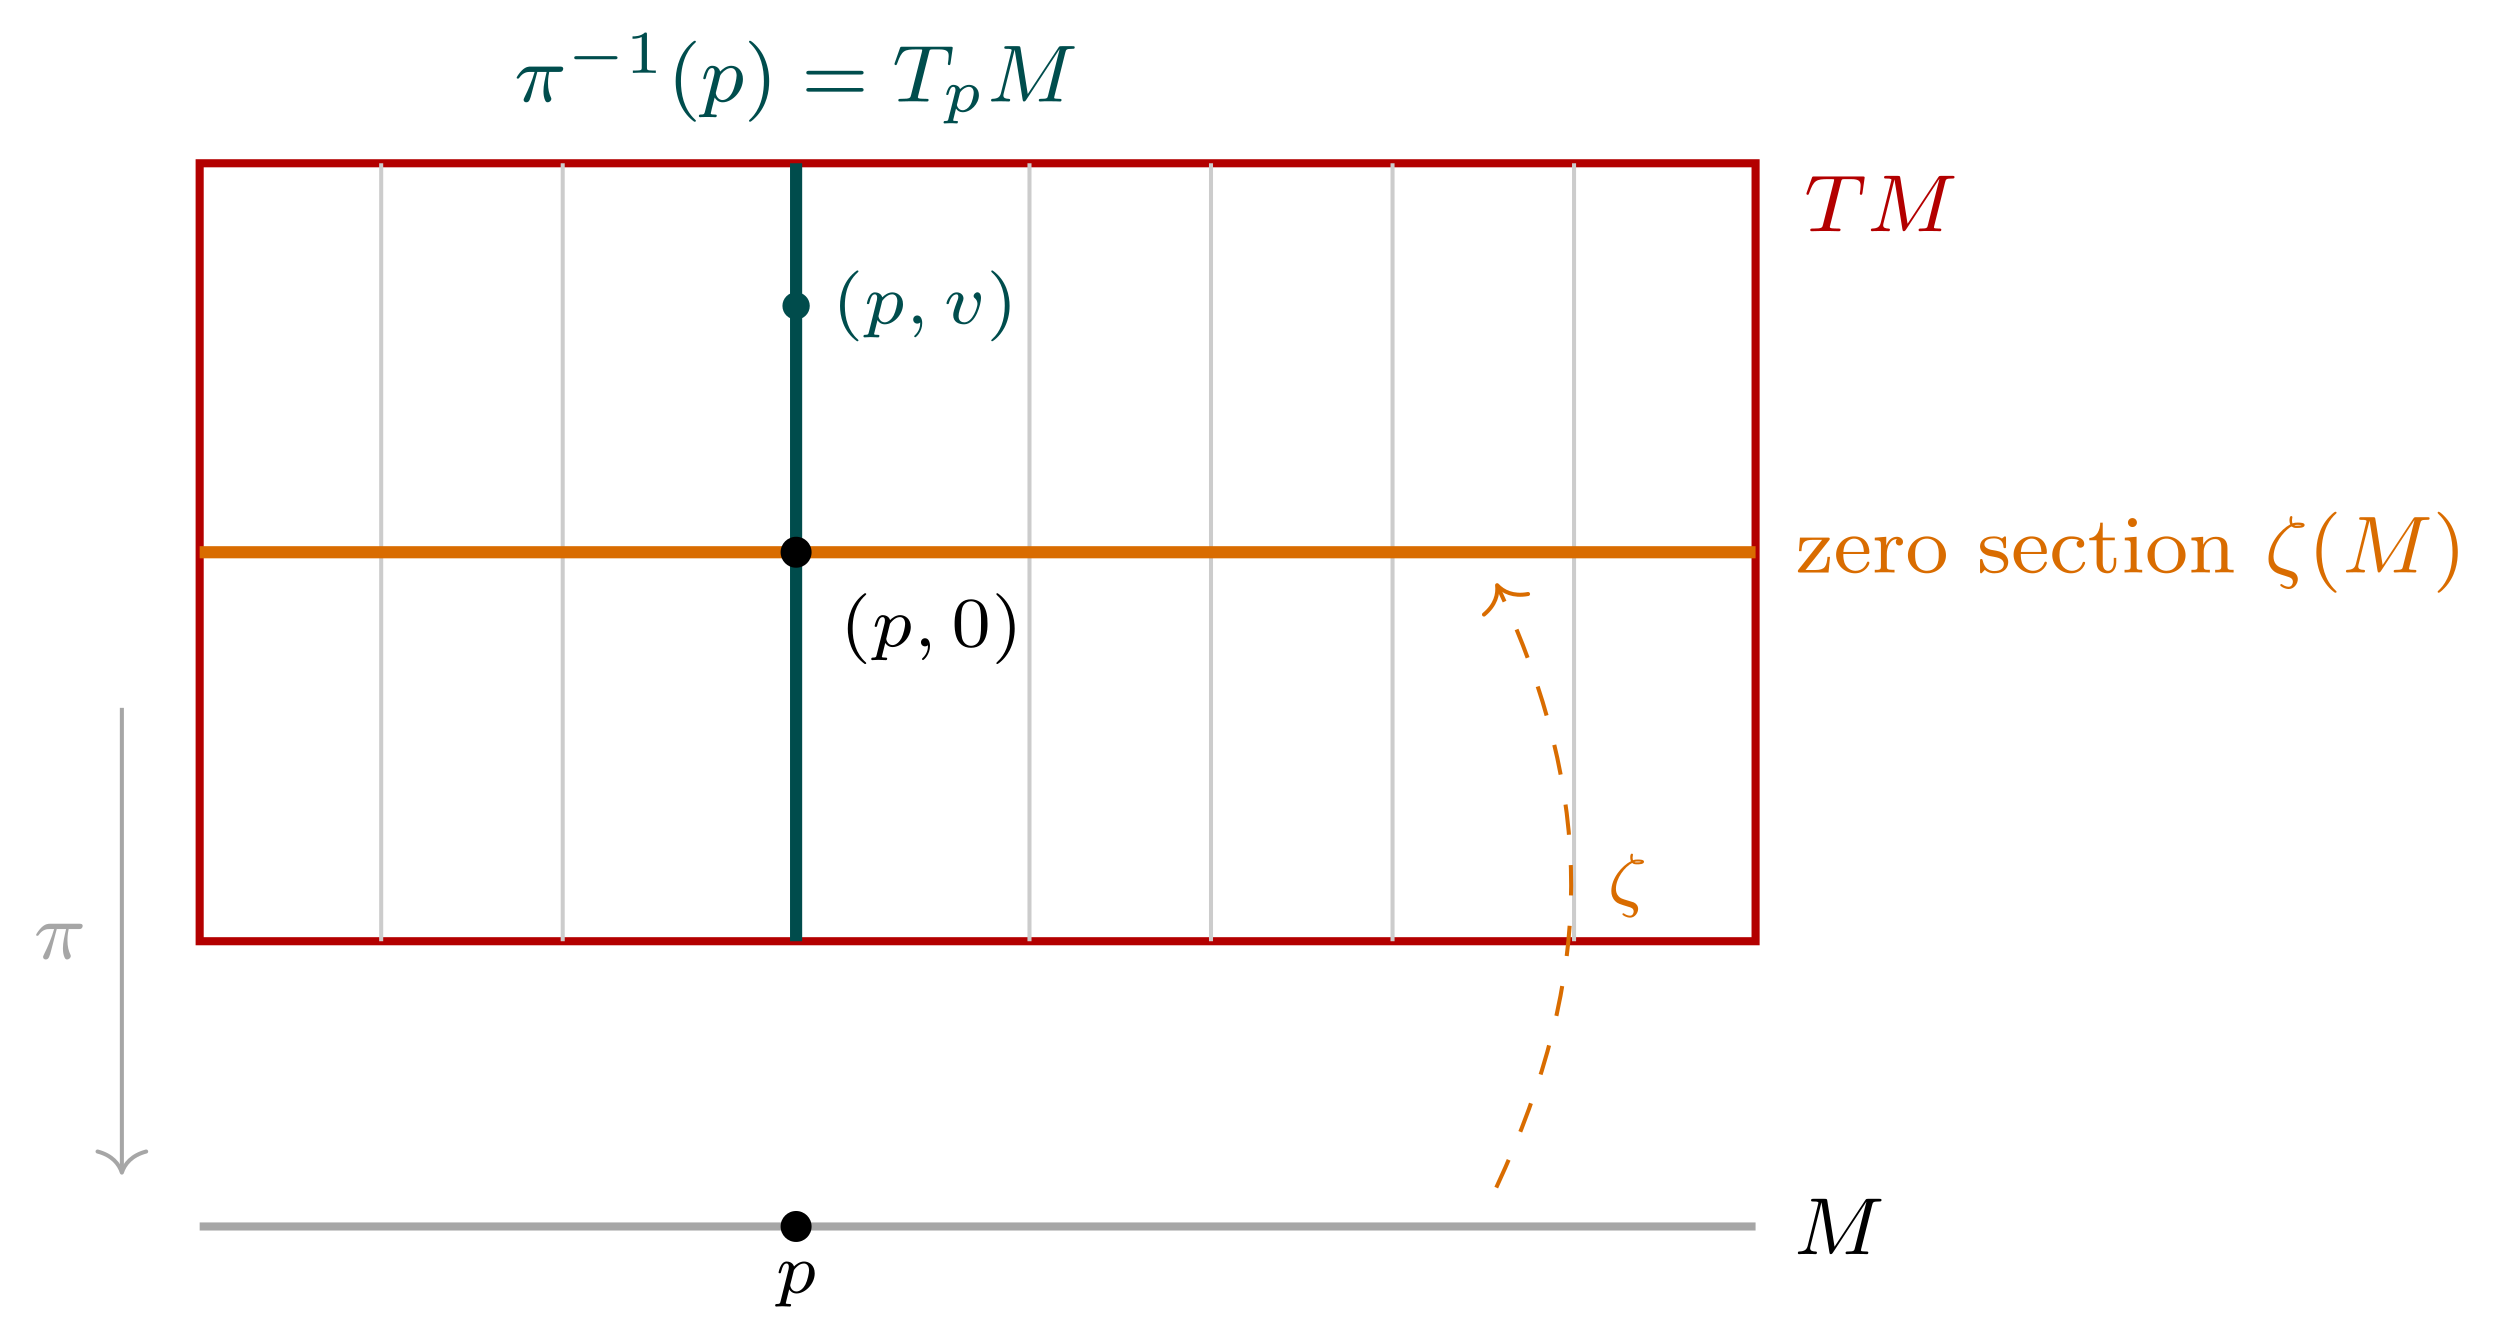
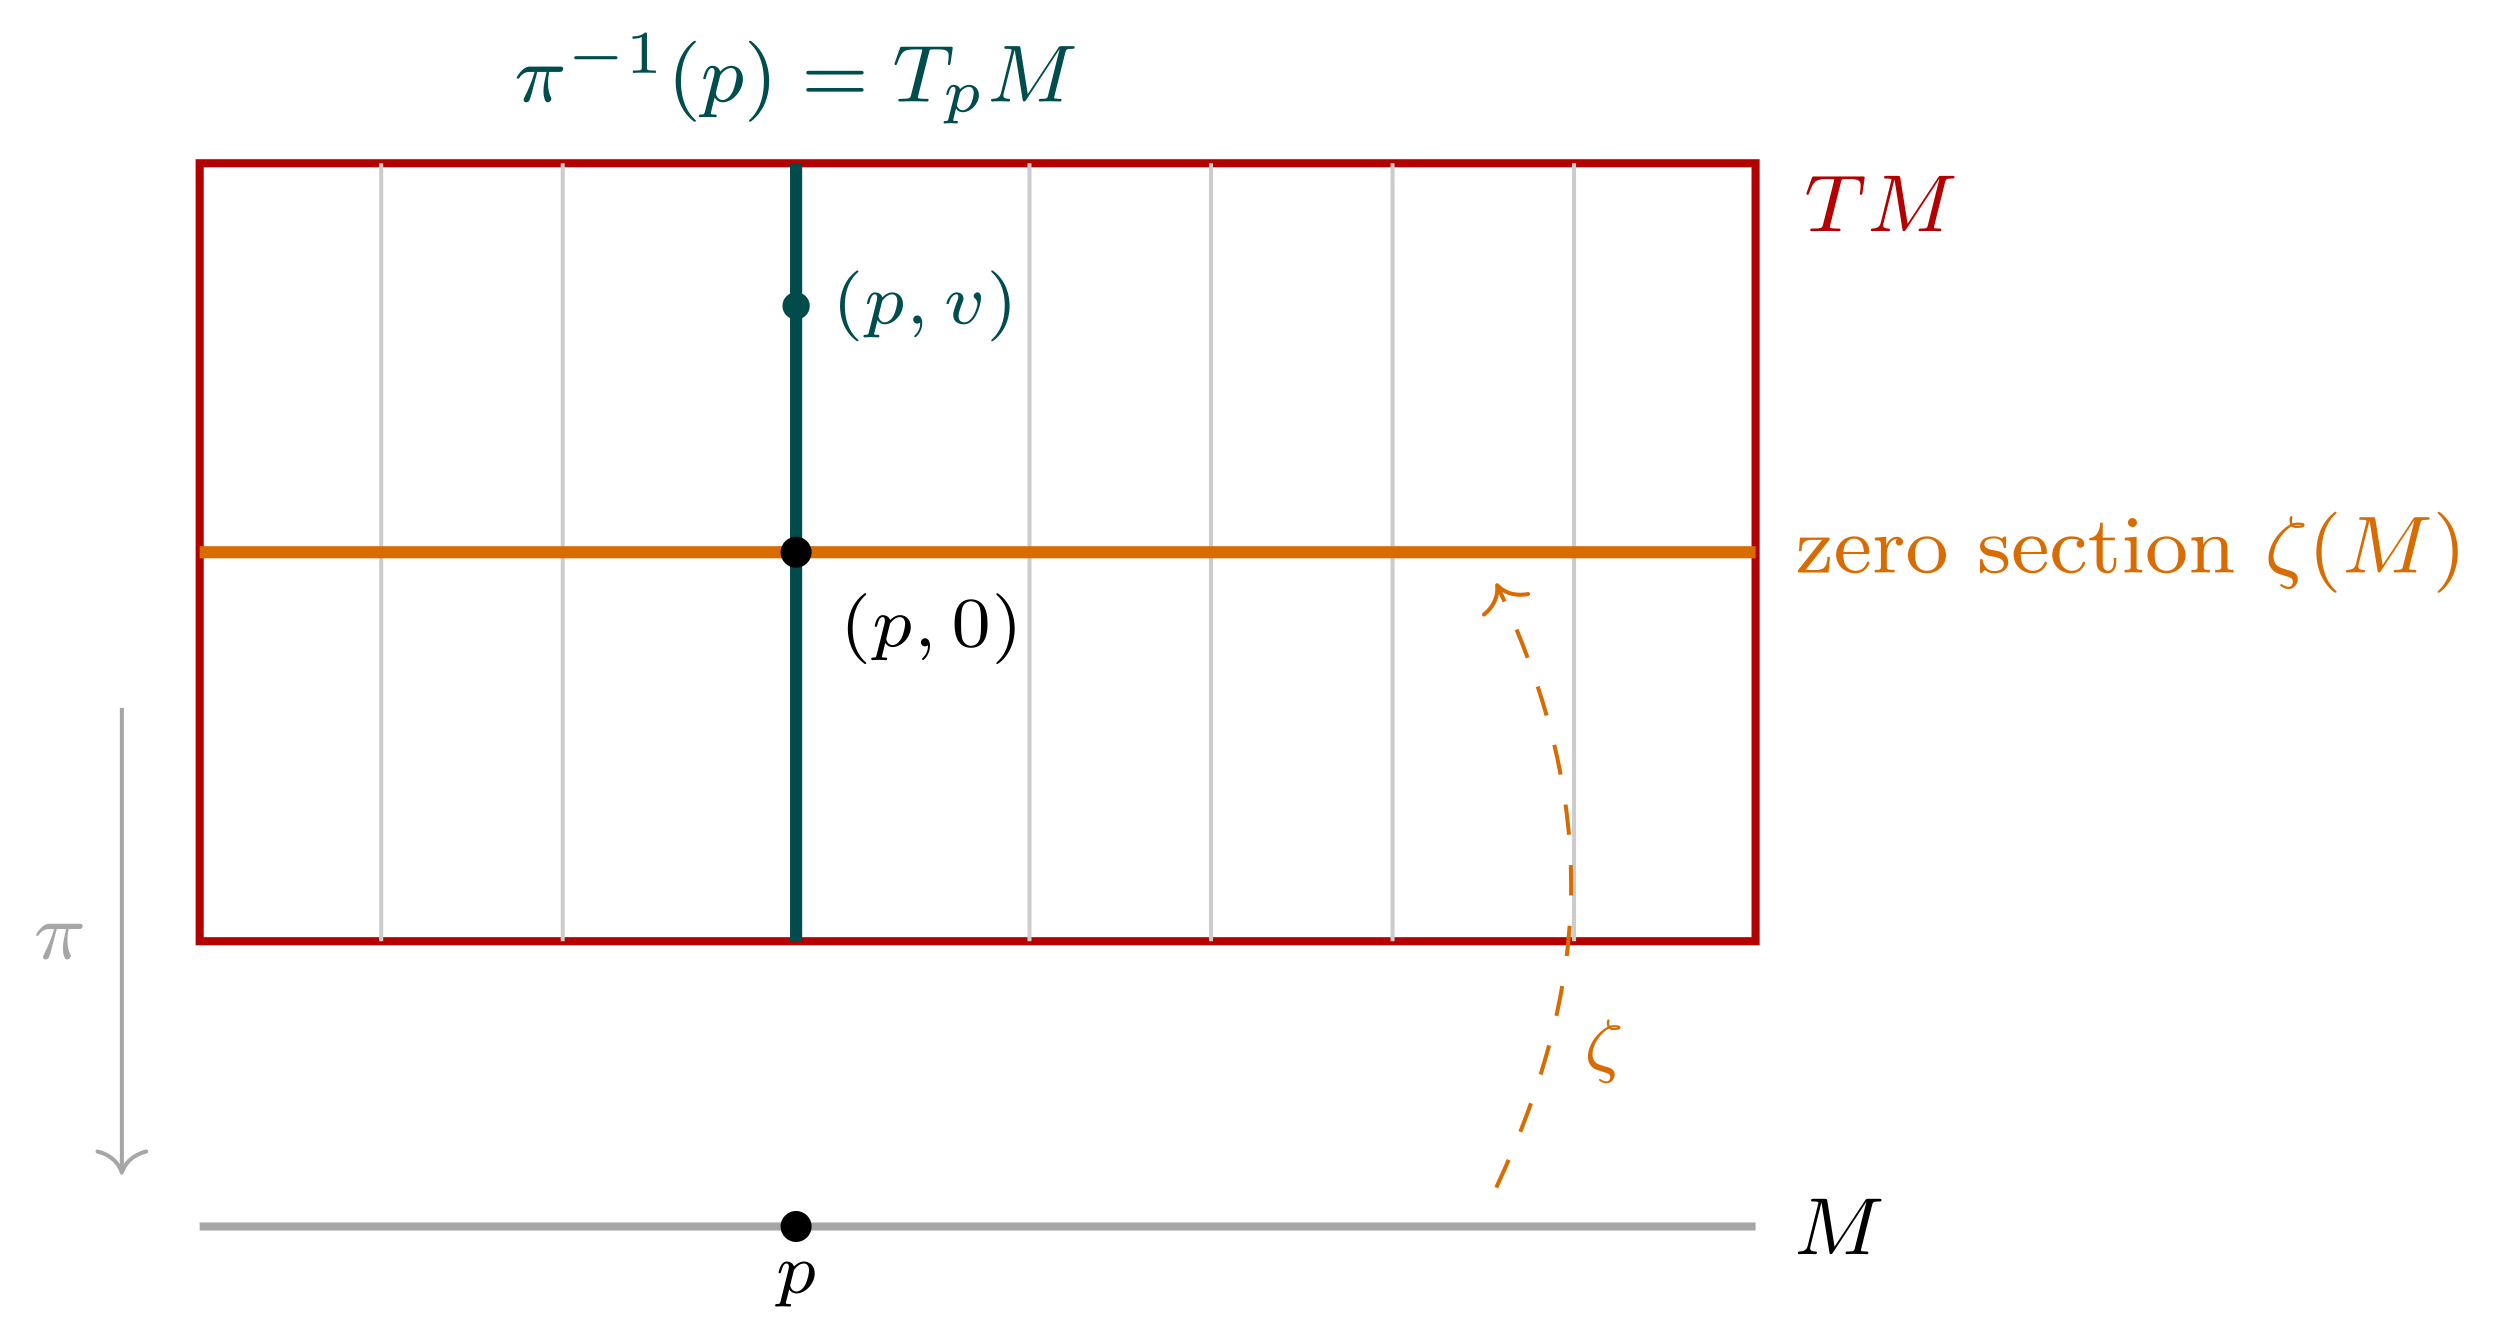
<svg xmlns="http://www.w3.org/2000/svg" version="1.1" width="245.948pt" height="131.859pt" viewBox="-69.011 -69.011 245.948 131.859">
  <defs />
  <g id="page1">
    <g stroke-miterlimit="10" transform="translate(-49.36855,-14.68141)scale(0.996264,-0.996264)">
      <g fill="#000" stroke="#000">
        <g stroke-width="0.4">
          <g fill="#b30000" stroke="#b30000">
            <g stroke-width="0.8">
              <path d="M0-38.411V38.411H153.644V-38.411ZM153.644 38.411" fill="none" />
            </g>
          </g>
          <g fill="#b30000" stroke="#b30000">
            <g fill="#b30000" stroke="#b30000">
</g>
            <g transform="translate(158.4572,31.70114)">
              <g stroke="none" transform="scale(-1.00375,1.00375)translate(-49.36855,-14.68141)scale(-1,-1)">
                <g fill="#b30000">
                  <g stroke="none">
                    <g fill="#b30000">
                      <path d="M-45.766-19.503C-45.694-19.79-45.686-19.806-45.36-19.806H-44.754C-43.925-19.806-43.829-19.543-43.829-19.145C-43.829-18.945-43.877-18.603-43.885-18.563C-43.901-18.475-43.909-18.403-43.909-18.388C-43.909-18.284-43.837-18.26-43.789-18.26C-43.702-18.26-43.67-18.308-43.646-18.459L-43.431-19.958C-43.431-20.069-43.526-20.069-43.67-20.069H-48.364C-48.564-20.069-48.58-20.069-48.635-19.902L-49.121-18.523C-49.137-18.483-49.161-18.419-49.161-18.372C-49.161-18.308-49.106-18.26-49.042-18.26C-48.954-18.26-48.938-18.3-48.89-18.435C-48.436-19.711-48.205-19.806-46.993-19.806H-46.683C-46.444-19.806-46.436-19.798-46.436-19.734C-46.436-19.711-46.467-19.551-46.475-19.519L-47.527-15.335C-47.599-15.032-47.623-14.944-48.452-14.944C-48.707-14.944-48.787-14.944-48.787-14.793C-48.787-14.785-48.787-14.681-48.651-14.681C-48.436-14.681-47.886-14.705-47.671-14.705H-46.993C-46.77-14.705-46.212-14.681-45.989-14.681C-45.925-14.681-45.806-14.681-45.806-14.833C-45.806-14.944-45.894-14.944-46.109-14.944C-46.3-14.944-46.364-14.944-46.571-14.96C-46.826-14.984-46.858-15.016-46.858-15.12C-46.858-15.152-46.85-15.184-46.826-15.263L-45.766-19.503Z" />
                      <path d="M-35.523-19.479C-35.444-19.79-35.428-19.862-34.87-19.862C-34.686-19.862-34.591-19.862-34.591-20.013C-34.591-20.125-34.694-20.125-34.838-20.125H-35.866C-36.081-20.125-36.105-20.125-36.209-19.966L-39.213-15.415L-39.923-19.91C-39.955-20.109-39.963-20.125-40.202-20.125H-41.278C-41.421-20.125-41.525-20.125-41.525-19.974C-41.525-19.862-41.421-19.862-41.294-19.862C-41.031-19.862-40.799-19.862-40.799-19.734C-40.799-19.703-40.807-19.695-40.831-19.591L-41.844-15.534C-41.939-15.136-42.146-14.96-42.68-14.944C-42.728-14.944-42.824-14.936-42.824-14.793C-42.824-14.745-42.784-14.681-42.704-14.681C-42.672-14.681-42.489-14.705-41.915-14.705C-41.286-14.705-41.166-14.681-41.094-14.681C-41.062-14.681-40.943-14.681-40.943-14.833C-40.943-14.928-41.031-14.944-41.086-14.944C-41.373-14.952-41.612-15-41.612-15.279C-41.612-15.319-41.588-15.431-41.588-15.439L-40.505-19.766H-40.497L-39.723-14.897C-39.7-14.769-39.692-14.681-39.58-14.681S-39.413-14.769-39.365-14.841L-36.089-19.83L-36.081-19.822L-37.205-15.311C-37.277-15.008-37.293-14.944-37.882-14.944C-38.034-14.944-38.129-14.944-38.129-14.793C-38.129-14.761-38.106-14.681-38.002-14.681S-37.659-14.697-37.548-14.705H-37.038C-36.296-14.705-36.105-14.681-36.049-14.681C-36.001-14.681-35.89-14.681-35.89-14.833C-35.89-14.944-35.993-14.944-36.129-14.944C-36.153-14.944-36.296-14.944-36.432-14.96C-36.599-14.976-36.615-15-36.615-15.072C-36.615-15.112-36.599-15.16-36.591-15.199L-35.523-19.479Z" />
                    </g>
                  </g>
                </g>
              </g>
            </g>
          </g>
          <g fill="#ccc" stroke="#ccc">
            <path d="M17.925-38.411V38.411" fill="none" />
          </g>
          <g fill="#ccc" stroke="#ccc">
            <path d="M35.85-38.411V38.411" fill="none" />
          </g>
          <g fill="#ccc" stroke="#ccc">
            <path d="M81.943-38.411V38.411" fill="none" />
          </g>
          <g fill="#ccc" stroke="#ccc">
            <path d="M99.868-38.411V38.411" fill="none" />
          </g>
          <g fill="#ccc" stroke="#ccc">
            <path d="M117.794-38.411V38.411" fill="none" />
          </g>
          <g fill="#ccc" stroke="#ccc">
            <path d="M135.719-38.411V38.411" fill="none" />
          </g>
          <g fill="#004c4c" stroke="#004c4c">
            <g stroke-width="1.2">
              <path d="M58.897-38.411V38.411" fill="none" />
              <g transform="translate(31.06944,44.51057)">
                <g stroke="none" transform="scale(-1.00375,1.00375)translate(-49.36855,-14.68141)scale(-1,-1)">
                  <g fill="#004c4c">
                    <g stroke="none">
                      <g fill="#004d4d">
                        <path d="M-47.105-17.591H-46.188C-46.356-16.865-46.499-16.275-46.499-15.686C-46.499-15.63-46.499-15.287-46.412-15C-46.308-14.665-46.228-14.602-46.085-14.602C-45.91-14.602-45.726-14.753-45.726-14.944C-45.726-15-45.734-15.016-45.766-15.088C-45.933-15.455-46.053-15.837-46.053-16.491C-46.053-16.674-46.053-17.009-45.933-17.591H-44.969C-44.842-17.591-44.754-17.591-44.674-17.654C-44.579-17.742-44.555-17.846-44.555-17.893C-44.555-18.117-44.754-18.117-44.889-18.117H-47.767C-47.934-18.117-48.237-18.117-48.627-17.734C-48.914-17.447-49.137-17.08-49.137-17.025C-49.137-16.953-49.082-16.929-49.018-16.929C-48.938-16.929-48.922-16.953-48.874-17.017C-48.484-17.591-48.014-17.591-47.83-17.591H-47.368C-47.599-16.746-48.022-15.781-48.316-15.199C-48.372-15.08-48.452-14.921-48.452-14.849C-48.452-14.681-48.316-14.602-48.189-14.602C-47.886-14.602-47.806-14.905-47.639-15.558L-47.105-17.591Z" />
                        <path d="M-39.462-18.833C-39.366-18.833-39.216-18.833-39.216-18.989S-39.366-19.144-39.462-19.144H-43.227C-43.323-19.144-43.473-19.144-43.473-18.989S-43.323-18.833-43.227-18.833H-39.462Z" />
                        <path d="M-36.318-21.29C-36.318-21.469-36.342-21.469-36.521-21.469C-36.915-21.087-37.525-21.087-37.74-21.087V-20.854C-37.585-20.854-37.19-20.854-36.832-21.021V-18.002C-36.832-17.805-36.832-17.727-37.447-17.727H-37.704V-17.494C-37.376-17.518-36.909-17.518-36.575-17.518S-35.774-17.518-35.445-17.494V-17.727H-35.702C-36.318-17.727-36.318-17.805-36.318-18.002V-21.29Z" />
                        <path d="M-31.659-12.689C-31.595-12.689-31.499-12.689-31.499-12.785C-31.499-12.816-31.507-12.824-31.611-12.928C-32.703-13.956-32.974-15.439-32.974-16.674C-32.974-18.969-32.025-20.045-31.619-20.412C-31.507-20.516-31.499-20.524-31.499-20.563S-31.531-20.659-31.611-20.659C-31.738-20.659-32.137-20.253-32.2-20.181C-33.268-19.065-33.492-17.63-33.492-16.674C-33.492-14.889-32.742-13.454-31.659-12.689Z" />
                        <path d="M-30.605-13.717C-30.669-13.462-30.685-13.398-31.003-13.398C-31.115-13.398-31.211-13.398-31.211-13.247C-31.211-13.175-31.139-13.135-31.099-13.135C-31.019-13.135-30.987-13.159-30.398-13.159C-29.824-13.159-29.656-13.135-29.601-13.135C-29.569-13.135-29.449-13.135-29.449-13.287C-29.449-13.398-29.561-13.398-29.656-13.398C-30.039-13.398-30.039-13.446-30.039-13.518C-30.039-13.574-29.896-14.139-29.656-15.072C-29.553-14.889-29.306-14.602-28.875-14.602C-27.895-14.602-26.875-15.733-26.875-16.889C-26.875-17.678-27.385-18.196-28.023-18.196C-28.501-18.196-28.883-17.869-29.114-17.63C-29.282-18.196-29.816-18.196-29.896-18.196C-30.182-18.196-30.382-18.013-30.509-17.766C-30.693-17.407-30.78-17.001-30.78-16.977C-30.78-16.905-30.724-16.873-30.661-16.873C-30.557-16.873-30.549-16.905-30.493-17.112C-30.39-17.519-30.246-17.973-29.919-17.973C-29.72-17.973-29.664-17.79-29.664-17.598C-29.664-17.519-29.696-17.327-29.712-17.264L-30.605-13.717ZM-29.138-17.136C-29.099-17.272-29.099-17.288-28.979-17.431C-28.676-17.79-28.333-17.973-28.046-17.973C-27.648-17.973-27.497-17.583-27.497-17.224C-27.497-16.929-27.672-16.076-27.911-15.606C-28.118-15.176-28.501-14.825-28.875-14.825C-29.417-14.825-29.545-15.447-29.545-15.502C-29.545-15.518-29.529-15.606-29.521-15.63L-29.138-17.136Z" />
                        <path d="M-24.294-16.674C-24.294-17.431-24.421-18.34-24.915-19.28C-25.306-20.013-26.031-20.659-26.175-20.659C-26.254-20.659-26.278-20.603-26.278-20.563C-26.278-20.531-26.278-20.516-26.183-20.42C-25.067-19.36-24.812-17.901-24.812-16.674C-24.812-14.387-25.76-13.303-26.167-12.936C-26.27-12.832-26.278-12.824-26.278-12.785S-26.254-12.689-26.175-12.689C-26.047-12.689-25.649-13.095-25.585-13.167C-24.517-14.283-24.294-15.718-24.294-16.674Z" />
                        <path d="M-15.285-17.335C-15.165-17.335-15.006-17.335-15.006-17.519S-15.197-17.702-15.317-17.702H-20.33C-20.449-17.702-20.641-17.702-20.641-17.519S-20.481-17.335-20.362-17.335H-15.285ZM-15.317-15.646C-15.197-15.646-15.006-15.646-15.006-15.829S-15.165-16.012-15.285-16.012H-20.362C-20.481-16.012-20.641-16.012-20.641-15.829S-20.449-15.646-20.33-15.646H-15.317Z" />
                        <path d="M-8.57-19.503C-8.498-19.79-8.49-19.806-8.163-19.806H-7.557C-6.729-19.806-6.633-19.543-6.633-19.145C-6.633-18.945-6.681-18.603-6.689-18.563C-6.705-18.475-6.713-18.403-6.713-18.388C-6.713-18.284-6.641-18.26-6.593-18.26C-6.505-18.26-6.473-18.308-6.45-18.459L-6.234-19.958C-6.234-20.069-6.33-20.069-6.473-20.069H-11.168C-11.367-20.069-11.383-20.069-11.439-19.902L-11.925-18.523C-11.941-18.483-11.965-18.419-11.965-18.372C-11.965-18.308-11.909-18.26-11.845-18.26C-11.758-18.26-11.742-18.3-11.694-18.435C-11.24-19.711-11.008-19.806-9.797-19.806H-9.486C-9.247-19.806-9.239-19.798-9.239-19.734C-9.239-19.711-9.271-19.551-9.279-19.519L-10.331-15.335C-10.403-15.032-10.427-14.944-11.256-14.944C-11.511-14.944-11.59-14.944-11.59-14.793C-11.59-14.785-11.59-14.681-11.455-14.681C-11.24-14.681-10.69-14.705-10.474-14.705H-9.797C-9.574-14.705-9.016-14.681-8.793-14.681C-8.729-14.681-8.609-14.681-8.609-14.833C-8.609-14.944-8.697-14.944-8.912-14.944C-9.104-14.944-9.167-14.944-9.375-14.96C-9.63-14.984-9.662-15.016-9.662-15.12C-9.662-15.152-9.654-15.184-9.63-15.263L-8.57-19.503Z" />
                        <path d="M-6.662-12.962C-6.704-12.806-6.71-12.765-6.967-12.765C-7.045-12.765-7.081-12.765-7.104-12.729C-7.116-12.705-7.14-12.627-7.14-12.609C-7.134-12.591-7.128-12.525-7.045-12.525C-6.877-12.525-6.68-12.549-6.507-12.549C-6.399-12.549-6.286-12.543-6.178-12.543C-6.076-12.543-5.957-12.525-5.855-12.525C-5.819-12.525-5.777-12.525-5.753-12.567C-5.742-12.585-5.718-12.657-5.718-12.681C-5.736-12.765-5.795-12.765-5.897-12.765C-6.04-12.765-6.196-12.765-6.196-12.836C-6.196-12.866-6.154-13.022-6.13-13.111L-5.915-13.984C-5.771-13.769-5.55-13.625-5.257-13.625C-4.468-13.625-3.661-14.45-3.661-15.305C-3.661-15.927-4.098-16.321-4.624-16.321C-5.108-16.321-5.485-15.933-5.514-15.897C-5.622-16.25-5.993-16.321-6.166-16.321C-6.441-16.321-6.584-16.124-6.662-15.992C-6.806-15.741-6.877-15.431-6.877-15.407C-6.877-15.341-6.823-15.317-6.77-15.317C-6.674-15.317-6.668-15.359-6.638-15.455C-6.513-15.951-6.369-16.124-6.184-16.124C-5.969-16.124-5.969-15.879-5.969-15.819C-5.969-15.718-5.975-15.7-5.987-15.646L-6.662-12.962ZM-5.538-15.484C-5.508-15.586-5.508-15.598-5.401-15.718C-5.21-15.933-4.923-16.124-4.642-16.124C-4.355-16.124-4.169-15.903-4.169-15.538C-4.169-15.335-4.289-14.671-4.522-14.307C-4.725-13.996-5.006-13.823-5.257-13.823C-5.706-13.823-5.825-14.289-5.825-14.337C-5.825-14.367-5.813-14.402-5.807-14.426L-5.538-15.484Z" />
                        <path d="M4.836-19.479C4.915-19.79 4.931-19.862 5.489-19.862C5.672-19.862 5.768-19.862 5.768-20.013C5.768-20.125 5.665-20.125 5.521-20.125H4.493C4.278-20.125 4.254-20.125 4.15-19.966L1.145-15.415L.436-19.91C.404-20.109 .396-20.125 .157-20.125H-.919C-1.062-20.125-1.166-20.125-1.166-19.974C-1.166-19.862-1.062-19.862-.935-19.862C-.672-19.862-.441-19.862-.441-19.734C-.441-19.703-.449-19.695-.472-19.591L-1.485-15.534C-1.58-15.136-1.788-14.96-2.322-14.944C-2.369-14.944-2.465-14.936-2.465-14.793C-2.465-14.745-2.425-14.681-2.345-14.681C-2.314-14.681-2.13-14.705-1.556-14.705C-.927-14.705-.807-14.681-.735-14.681C-.704-14.681-.584-14.681-.584-14.833C-.584-14.928-.672-14.944-.728-14.944C-1.014-14.952-1.254-15-1.254-15.279C-1.254-15.319-1.23-15.431-1.23-15.439L-.146-19.766H-.138L.635-14.897C.659-14.769 .667-14.681 .779-14.681S.946-14.769 .994-14.841L4.27-19.83L4.278-19.822L3.154-15.311C3.082-15.008 3.066-14.944 2.476-14.944C2.325-14.944 2.229-14.944 2.229-14.793C2.229-14.761 2.253-14.681 2.357-14.681S2.7-14.697 2.811-14.705H3.321C4.063-14.705 4.254-14.681 4.31-14.681C4.357-14.681 4.469-14.681 4.469-14.833C4.469-14.944 4.365-14.944 4.23-14.944C4.206-14.944 4.063-14.944 3.927-14.96C3.76-14.976 3.744-15 3.744-15.072C3.744-15.112 3.76-15.16 3.768-15.199L4.836-19.479Z" />
                      </g>
                    </g>
                  </g>
                </g>
              </g>
            </g>
          </g>
          <g fill="#d96c00" stroke="#d96c00">
            <g stroke-width="1.2">
              <path d="M0 0H153.644" fill="none" />
              <g transform="translate(157.5767,-2.0)">
                <g stroke="none" transform="scale(-1.00375,1.00375)translate(-49.36855,-14.68141)scale(-1,-1)">
                  <g fill="#d96c00">
                    <g stroke="none">
                      <g fill="#d96c00">
                        <path d="M-46.061-17.838C-46.005-17.909-45.989-17.925-45.989-17.989C-45.989-18.117-46.085-18.117-46.212-18.117H-48.922L-49.018-16.786H-48.771C-48.723-17.614-48.548-17.893-47.655-17.893H-46.746L-49.058-14.976C-49.114-14.905-49.129-14.889-49.129-14.817C-49.129-14.681-49.042-14.681-48.906-14.681H-46.109L-45.965-16.22H-46.212C-46.292-15.295-46.444-14.928-47.424-14.928H-48.372L-46.061-17.838Z" />
                        <path d="M-42.313-16.499C-42.138-16.499-42.09-16.499-42.09-16.682C-42.09-17.391-42.481-18.236-43.604-18.236C-44.593-18.236-45.366-17.415-45.366-16.427C-45.366-15.399-44.505-14.602-43.501-14.602C-42.489-14.602-42.09-15.455-42.09-15.638C-42.09-15.67-42.114-15.749-42.218-15.749C-42.305-15.749-42.321-15.694-42.337-15.646C-42.624-14.873-43.309-14.849-43.453-14.849C-43.812-14.849-44.178-15.016-44.417-15.383S-44.656-16.259-44.656-16.499H-42.313ZM-44.648-16.706C-44.577-17.822-43.899-18.013-43.604-18.013C-42.672-18.013-42.64-16.889-42.632-16.706H-44.648Z" />
                        <path d="M-40.375-16.499C-40.375-17.096-40.128-17.957-39.362-17.973C-39.41-17.941-39.49-17.877-39.49-17.694C-39.49-17.447-39.299-17.335-39.139-17.335C-38.948-17.335-38.781-17.463-38.781-17.694C-38.781-17.973-39.036-18.196-39.386-18.196C-39.904-18.196-40.255-17.806-40.422-17.359H-40.43V-18.196L-41.562-18.109V-17.846C-41.02-17.846-40.956-17.79-40.956-17.399V-15.303C-40.956-14.944-41.052-14.944-41.562-14.944V-14.681C-41.251-14.705-40.813-14.705-40.622-14.705C-40.151-14.705-40.136-14.705-39.617-14.681V-14.944H-39.777C-40.359-14.944-40.375-15.032-40.375-15.319V-16.499Z" />
                        <path d="M-34.556-16.379C-34.556-17.375-35.377-18.236-36.429-18.236S-38.302-17.375-38.302-16.379S-37.449-14.602-36.429-14.602C-35.401-14.602-34.556-15.383-34.556-16.379ZM-36.429-14.849C-36.859-14.849-37.194-15.056-37.369-15.335C-37.569-15.662-37.592-16.052-37.592-16.451C-37.592-16.754-37.592-17.232-37.345-17.575C-37.138-17.854-36.803-18.013-36.429-18.013C-36.014-18.013-35.672-17.814-35.488-17.535C-35.273-17.2-35.265-16.77-35.265-16.451C-35.265-16.084-35.281-15.646-35.504-15.311C-35.72-14.992-36.078-14.849-36.429-14.849Z" />
                        <path d="M-28.647-18.029C-28.647-18.156-28.647-18.236-28.75-18.236C-28.79-18.236-28.814-18.236-28.942-18.109C-28.957-18.101-29.029-18.029-29.053-18.029C-29.061-18.029-29.077-18.029-29.125-18.061C-29.252-18.148-29.483-18.236-29.842-18.236C-30.958-18.236-31.205-17.63-31.205-17.248C-31.205-16.849-30.91-16.618-30.886-16.594C-30.567-16.355-30.384-16.323-29.85-16.228C-29.476-16.156-28.862-16.044-28.862-15.502C-28.862-15.191-29.069-14.825-29.802-14.825C-30.607-14.825-30.838-15.447-30.942-15.869C-30.974-15.973-30.982-16.012-31.077-16.012C-31.205-16.012-31.205-15.949-31.205-15.797V-14.809C-31.205-14.681-31.205-14.602-31.101-14.602C-31.054-14.602-31.046-14.61-30.902-14.761C-30.862-14.801-30.775-14.905-30.735-14.944C-30.376-14.618-30.002-14.602-29.794-14.602C-28.782-14.602-28.431-15.184-28.431-15.71C-28.431-16.092-28.663-16.65-29.611-16.825C-29.675-16.841-30.121-16.921-30.153-16.921C-30.4-16.977-30.775-17.144-30.775-17.463C-30.775-17.702-30.599-18.037-29.842-18.037C-28.949-18.037-28.91-17.383-28.894-17.16C-28.886-17.096-28.83-17.072-28.774-17.072C-28.647-17.072-28.647-17.128-28.647-17.28V-18.029Z" />
                        <path d="M-24.852-16.499C-24.677-16.499-24.629-16.499-24.629-16.682C-24.629-17.391-25.019-18.236-26.143-18.236C-27.131-18.236-27.905-17.415-27.905-16.427C-27.905-15.399-27.044-14.602-26.04-14.602C-25.027-14.602-24.629-15.455-24.629-15.638C-24.629-15.67-24.653-15.749-24.756-15.749C-24.844-15.749-24.86-15.694-24.876-15.646C-25.163-14.873-25.848-14.849-25.992-14.849C-26.35-14.849-26.717-15.016-26.956-15.383S-27.195-16.259-27.195-16.499H-24.852ZM-27.187-16.706C-27.116-17.822-26.438-18.013-26.143-18.013C-25.211-18.013-25.179-16.889-25.171-16.706H-27.187Z" />
                        <path d="M-21.447-17.846C-21.67-17.774-21.702-17.591-21.702-17.495C-21.702-17.28-21.551-17.12-21.327-17.12C-21.12-17.12-20.953-17.264-20.953-17.503C-20.953-17.997-21.495-18.236-22.244-18.236C-23.352-18.236-24.101-17.351-24.101-16.403C-24.101-15.391-23.272-14.602-22.268-14.602C-21.144-14.602-20.865-15.542-20.865-15.638S-20.969-15.733-20.993-15.733C-21.048-15.733-21.088-15.725-21.112-15.646C-21.168-15.478-21.391-14.849-22.188-14.849C-22.682-14.849-23.392-15.231-23.392-16.411C-23.392-17.559-22.802-17.989-22.22-17.989C-22.148-17.989-21.726-17.989-21.447-17.846Z" />
                        <path d="M-19.134-17.854H-17.946V-18.117H-19.134V-19.583H-19.381C-19.389-18.858-19.716-18.101-20.457-18.077V-17.854H-19.74V-15.678C-19.74-14.745-19.022-14.602-18.656-14.602C-18.122-14.602-17.803-15.08-17.803-15.678V-16.124H-18.05V-15.694C-18.05-15.144-18.297-14.849-18.6-14.849C-19.134-14.849-19.134-15.534-19.134-15.662V-17.854Z" />
                        <path d="M-15.769-19.591C-15.769-19.822-15.952-20.037-16.215-20.037C-16.446-20.037-16.653-19.854-16.653-19.599C-16.653-19.32-16.422-19.153-16.215-19.153C-15.936-19.153-15.769-19.384-15.769-19.591ZM-16.964-18.109V-17.846C-16.454-17.846-16.383-17.798-16.383-17.407V-15.303C-16.383-14.944-16.478-14.944-16.988-14.944V-14.681C-16.677-14.705-16.231-14.705-16.112-14.705C-16.008-14.705-15.53-14.705-15.251-14.681V-14.944C-15.769-14.944-15.801-14.984-15.801-15.295V-18.196L-16.964-18.109Z" />
                        <path d="M-10.986-16.379C-10.986-17.375-11.807-18.236-12.859-18.236S-14.732-17.375-14.732-16.379S-13.879-14.602-12.859-14.602C-11.83-14.602-10.986-15.383-10.986-16.379ZM-12.859-14.849C-13.289-14.849-13.624-15.056-13.799-15.335C-13.998-15.662-14.022-16.052-14.022-16.451C-14.022-16.754-14.022-17.232-13.775-17.575C-13.568-17.854-13.233-18.013-12.859-18.013C-12.444-18.013-12.101-17.814-11.918-17.535C-11.703-17.2-11.695-16.77-11.695-16.451C-11.695-16.084-11.711-15.646-11.934-15.311C-12.149-14.992-12.508-14.849-12.859-14.849Z" />
                        <path d="M-6.863-17.096C-6.863-17.766-7.166-18.196-8.003-18.196C-8.792-18.196-9.15-17.622-9.246-17.431H-9.254V-18.196L-10.41-18.109V-17.846C-9.868-17.846-9.804-17.79-9.804-17.399V-15.303C-9.804-14.944-9.9-14.944-10.41-14.944V-14.681C-10.067-14.705-9.716-14.705-9.501-14.705C-9.27-14.705-8.935-14.705-8.593-14.681V-14.944C-9.103-14.944-9.198-14.944-9.198-15.303V-16.746C-9.198-17.583-8.561-17.973-8.074-17.973S-7.469-17.63-7.469-17.128V-15.303C-7.469-14.944-7.564-14.944-8.074-14.944V-14.681C-7.732-14.705-7.381-14.705-7.166-14.705C-6.935-14.705-6.6-14.705-6.257-14.681V-14.944C-6.767-14.944-6.863-14.944-6.863-15.303V-17.096Z" />
                        <path d="M-1.535-15.12C-2.037-15.303-2.332-15.638-2.332-16.267C-2.332-16.331-2.324-16.682-2.173-17.152C-1.774-18.38-.675-19.208-.547-19.208C-.531-19.208-.523-19.2-.507-19.185C-.34-19.065-.22-19.065-.029-19.065C.274-19.065 .728-19.081 .728-19.352C.728-19.583 .33-19.591 .051-19.591C-.077-19.591-.26-19.591-.467-19.511C-.491-19.591-.515-19.655-.515-19.798C-.515-19.91-.483-20.045-.483-20.069C-.475-20.077-.475-20.109-.475-20.117C-.475-20.189-.531-20.237-.587-20.237C-.762-20.237-.762-19.878-.762-19.806C-.762-19.671-.738-19.535-.683-19.416C-1.615-18.922-2.826-17.527-2.826-16.028C-2.826-15.694-2.779-15.279-2.38-14.889C-2.141-14.65-1.878-14.562-1.129-14.331C-.69-14.195-.427-14.116-.427-13.757C-.427-13.542-.571-13.279-.834-13.279C-.93-13.279-1.193-13.303-1.456-13.494C-1.503-13.534-1.519-13.55-1.559-13.55C-1.647-13.55-1.671-13.478-1.671-13.438C-1.671-13.319-1.232-13.056-.834-13.056C-.292-13.056 .059-13.605 .059-14.028C.059-14.339-.117-14.61-.396-14.745C-.475-14.777-.499-14.793-.961-14.936L-1.535-15.12ZM.425-19.328C.346-19.312 .266-19.288-.021-19.288C-.133-19.288-.212-19.288-.3-19.32C-.18-19.368-.109-19.368 .043-19.368C.25-19.368 .314-19.36 .425-19.336V-19.328Z" />
                        <path d="M3.714-12.689C3.778-12.689 3.873-12.689 3.873-12.785C3.873-12.816 3.865-12.824 3.762-12.928C2.67-13.956 2.399-15.439 2.399-16.674C2.399-18.969 3.347-20.045 3.754-20.412C3.865-20.516 3.873-20.524 3.873-20.563S3.841-20.659 3.762-20.659C3.634-20.659 3.236-20.253 3.172-20.181C2.104-19.065 1.881-17.63 1.881-16.674C1.881-14.889 2.63-13.454 3.714-12.689Z" />
                        <path d="M12.092-19.479C12.172-19.79 12.188-19.862 12.746-19.862C12.929-19.862 13.024-19.862 13.024-20.013C13.024-20.125 12.921-20.125 12.777-20.125H11.749C11.534-20.125 11.51-20.125 11.407-19.966L8.402-15.415L7.692-19.91C7.661-20.109 7.653-20.125 7.414-20.125H6.338C6.194-20.125 6.09-20.125 6.09-19.974C6.09-19.862 6.194-19.862 6.322-19.862C6.585-19.862 6.816-19.862 6.816-19.734C6.816-19.703 6.808-19.695 6.784-19.591L5.772-15.534C5.676-15.136 5.469-14.96 4.935-14.944C4.887-14.944 4.791-14.936 4.791-14.793C4.791-14.745 4.831-14.681 4.911-14.681C4.943-14.681 5.126-14.705 5.7-14.705C6.33-14.705 6.449-14.681 6.521-14.681C6.553-14.681 6.672-14.681 6.672-14.833C6.672-14.928 6.585-14.944 6.529-14.944C6.242-14.952 6.003-15 6.003-15.279C6.003-15.319 6.027-15.431 6.027-15.439L7.111-19.766H7.119L7.892-14.897C7.916-14.769 7.924-14.681 8.035-14.681S8.203-14.769 8.25-14.841L11.526-19.83L11.534-19.822L10.41-15.311C10.339-15.008 10.323-14.944 9.733-14.944C9.581-14.944 9.486-14.944 9.486-14.793C9.486-14.761 9.51-14.681 9.613-14.681S9.956-14.697 10.068-14.705H10.578C11.319-14.705 11.51-14.681 11.566-14.681C11.614-14.681 11.725-14.681 11.725-14.833C11.725-14.944 11.622-14.944 11.486-14.944C11.462-14.944 11.319-14.944 11.183-14.96C11.016-14.976 11-15 11-15.072C11-15.112 11.016-15.16 11.024-15.199L12.092-19.479Z" />
                        <path d="M15.797-16.674C15.797-17.431 15.67-18.34 15.176-19.28C14.785-20.013 14.06-20.659 13.917-20.659C13.837-20.659 13.813-20.603 13.813-20.563C13.813-20.531 13.813-20.516 13.909-20.42C15.024-19.36 15.279-17.901 15.279-16.674C15.279-14.387 14.331-13.303 13.924-12.936C13.821-12.832 13.813-12.824 13.813-12.785S13.837-12.689 13.917-12.689C14.044-12.689 14.443-13.095 14.506-13.167C15.574-14.283 15.797-15.718 15.797-16.674Z" />
                      </g>
                    </g>
                  </g>
                </g>
              </g>
            </g>
          </g>
          <path d="M60.427 0C60.427 .845 59.742 1.53 58.897 1.53S57.367 .845 57.367 0S58.052-1.53 58.897-1.53S60.427-.845 60.427 0ZM58.897 0" stroke="none" />
          <g transform="translate(63.198,-9.29521)">
            <g stroke="none" transform="scale(-1.00375,1.00375)translate(-49.36855,-14.68141)scale(-1,-1)">
              <g fill="#000">
                <g stroke="none">
                  <path d="M-46.893-19.912C-48.218-18.977-48.567-17.499-48.567-16.432C-48.567-15.449-48.274-13.921-46.893-12.945C-46.837-12.945-46.753-12.945-46.753-13.029C-46.753-13.07-46.774-13.084-46.823-13.133C-47.751-13.97-48.092-15.156-48.092-16.425C-48.092-18.308-47.374-19.228-46.802-19.744C-46.774-19.772-46.753-19.793-46.753-19.828C-46.753-19.912-46.837-19.912-46.893-19.912Z" />
                  <path d="M-45.732-13.831C-45.781-13.635-45.795-13.58-46.074-13.58C-46.165-13.58-46.262-13.58-46.262-13.433C-46.262-13.356-46.199-13.328-46.165-13.328C-45.983-13.328-45.753-13.356-45.565-13.356C-45.328-13.356-45.063-13.328-44.833-13.328C-44.77-13.328-44.693-13.349-44.693-13.482C-44.693-13.58-44.791-13.58-44.874-13.58C-45.028-13.58-45.216-13.58-45.216-13.663C-45.216-13.698-45.167-13.879-45.139-13.984C-45.056-14.354-44.958-14.73-44.881-15.023C-44.798-14.884-44.581-14.612-44.163-14.612C-43.312-14.612-42.371-15.553-42.371-16.592C-42.371-17.408-42.936-17.757-43.417-17.757C-43.849-17.757-44.219-17.464-44.407-17.269C-44.526-17.666-44.916-17.757-45.125-17.757C-45.397-17.757-45.565-17.576-45.676-17.387C-45.816-17.15-45.927-16.732-45.927-16.69C-45.927-16.599-45.83-16.599-45.809-16.599C-45.711-16.599-45.704-16.62-45.655-16.808C-45.551-17.213-45.418-17.562-45.146-17.562C-44.965-17.562-44.916-17.408-44.916-17.22C-44.916-17.143-44.93-17.053-44.937-17.011L-45.732-13.831ZM-44.414-16.92C-44.01-17.457-43.661-17.562-43.438-17.562C-43.166-17.562-42.929-17.359-42.929-16.885C-42.929-16.599-43.082-15.888-43.291-15.483C-43.466-15.142-43.807-14.807-44.163-14.807C-44.658-14.807-44.784-15.344-44.784-15.414C-44.784-15.442-44.77-15.49-44.763-15.518L-44.414-16.92Z" />
                  <path d="M-40.677-14.793C-40.677-14.409-40.747-13.963-41.221-13.517C-41.249-13.489-41.27-13.468-41.27-13.433C-41.27-13.384-41.214-13.335-41.172-13.335C-41.074-13.335-40.481-13.893-40.481-14.723C-40.481-15.156-40.649-15.483-40.97-15.483C-41.2-15.483-41.367-15.302-41.367-15.086C-41.367-14.863-41.207-14.681-40.963-14.681C-40.795-14.681-40.684-14.793-40.677-14.793Z" />
                  <path d="M-34.823-16.906C-34.823-17.673-34.914-18.224-35.234-18.712C-35.451-19.033-35.883-19.312-36.441-19.312C-38.059-19.312-38.059-17.408-38.059-16.906S-38.059-14.542-36.441-14.542S-34.823-16.404-34.823-16.906ZM-36.441-14.737C-36.762-14.737-37.187-14.925-37.327-15.497C-37.424-15.909-37.424-16.481-37.424-16.997C-37.424-17.506-37.424-18.036-37.32-18.419C-37.173-18.97-36.727-19.117-36.441-19.117C-36.064-19.117-35.702-18.887-35.576-18.482C-35.465-18.106-35.458-17.603-35.458-16.997C-35.458-16.481-35.458-15.965-35.548-15.525C-35.688-14.891-36.162-14.737-36.441-14.737Z" />
                  <path d="M-33.823-19.912C-33.871-19.912-33.955-19.912-33.955-19.828C-33.955-19.793-33.934-19.772-33.892-19.724C-33.293-19.173-32.623-18.231-32.623-16.432C-32.623-14.974-33.076-13.872-33.83-13.189C-33.948-13.07-33.955-13.063-33.955-13.029S-33.934-12.945-33.864-12.945C-33.781-12.945-33.118-13.405-32.658-14.277C-32.351-14.856-32.149-15.609-32.149-16.425C-32.149-17.408-32.442-18.935-33.823-19.912Z" />
                </g>
              </g>
            </g>
          </g>
          <g fill="#004c4c" stroke="#004c4c">
            <path d="M60.247 24.327C60.247 25.072 59.642 25.677 58.897 25.677C58.151 25.677 57.547 25.072 57.547 24.327C57.547 23.581 58.151 22.977 58.897 22.977C59.642 22.977 60.247 23.581 60.247 24.327ZM58.897 24.327" stroke="none" />
            <g transform="translate(62.42982,22.57684)">
              <g stroke="none" transform="scale(-1.00375,1.00375)translate(-49.36855,-14.68141)scale(-1,-1)">
                <g fill="#004c4c">
                  <g stroke="none">
                    <g fill="#004d4d">
                      <path d="M-46.893-19.912C-48.218-18.977-48.567-17.499-48.567-16.432C-48.567-15.449-48.274-13.921-46.893-12.945C-46.837-12.945-46.753-12.945-46.753-13.029C-46.753-13.07-46.774-13.084-46.823-13.133C-47.751-13.97-48.092-15.156-48.092-16.425C-48.092-18.308-47.374-19.228-46.802-19.744C-46.774-19.772-46.753-19.793-46.753-19.828C-46.753-19.912-46.837-19.912-46.893-19.912Z" />
                      <path d="M-45.732-13.831C-45.781-13.635-45.795-13.58-46.074-13.58C-46.165-13.58-46.262-13.58-46.262-13.433C-46.262-13.356-46.199-13.328-46.165-13.328C-45.983-13.328-45.753-13.356-45.565-13.356C-45.328-13.356-45.063-13.328-44.833-13.328C-44.77-13.328-44.693-13.349-44.693-13.482C-44.693-13.58-44.791-13.58-44.874-13.58C-45.028-13.58-45.216-13.58-45.216-13.663C-45.216-13.698-45.167-13.879-45.139-13.984C-45.056-14.354-44.958-14.73-44.881-15.023C-44.798-14.884-44.581-14.612-44.163-14.612C-43.312-14.612-42.371-15.553-42.371-16.592C-42.371-17.408-42.936-17.757-43.417-17.757C-43.849-17.757-44.219-17.464-44.407-17.269C-44.526-17.666-44.916-17.757-45.125-17.757C-45.397-17.757-45.565-17.576-45.676-17.387C-45.816-17.15-45.927-16.732-45.927-16.69C-45.927-16.599-45.83-16.599-45.809-16.599C-45.711-16.599-45.704-16.62-45.655-16.808C-45.551-17.213-45.418-17.562-45.146-17.562C-44.965-17.562-44.916-17.408-44.916-17.22C-44.916-17.143-44.93-17.053-44.937-17.011L-45.732-13.831ZM-44.414-16.92C-44.01-17.457-43.661-17.562-43.438-17.562C-43.166-17.562-42.929-17.359-42.929-16.885C-42.929-16.599-43.082-15.888-43.291-15.483C-43.466-15.142-43.807-14.807-44.163-14.807C-44.658-14.807-44.784-15.344-44.784-15.414C-44.784-15.442-44.77-15.49-44.763-15.518L-44.414-16.92Z" />
                      <path d="M-40.677-14.793C-40.677-14.409-40.747-13.963-41.221-13.517C-41.249-13.489-41.27-13.468-41.27-13.433C-41.27-13.384-41.214-13.335-41.172-13.335C-41.074-13.335-40.481-13.893-40.481-14.723C-40.481-15.156-40.649-15.483-40.97-15.483C-41.2-15.483-41.367-15.302-41.367-15.086C-41.367-14.863-41.207-14.681-40.963-14.681C-40.795-14.681-40.684-14.793-40.677-14.793Z" />
                      <path d="M-34.697-17.213C-34.697-17.757-35.025-17.764-35.046-17.764C-35.227-17.764-35.423-17.576-35.423-17.394C-35.423-17.276-35.353-17.22-35.304-17.178C-35.186-17.08-35.046-16.899-35.046-16.62C-35.046-16.306-35.506-14.807-36.336-14.807C-36.901-14.807-36.901-15.309-36.901-15.428C-36.901-15.748-36.776-16.139-36.518-16.788C-36.462-16.934-36.42-17.039-36.42-17.157C-36.42-17.52-36.727-17.757-37.082-17.757C-37.78-17.757-38.094-16.801-38.094-16.69C-38.094-16.599-37.996-16.599-37.975-16.599C-37.878-16.599-37.871-16.634-37.85-16.711C-37.682-17.283-37.382-17.562-37.103-17.562C-36.985-17.562-36.929-17.485-36.929-17.318C-36.929-17.157-36.985-17.011-37.055-16.85C-37.354-16.076-37.431-15.776-37.431-15.525C-37.431-14.835-36.887-14.612-36.357-14.612C-35.186-14.612-34.697-16.641-34.697-17.213Z" />
                      <path d="M-33.559-19.912C-33.607-19.912-33.691-19.912-33.691-19.828C-33.691-19.793-33.67-19.772-33.628-19.724C-33.029-19.173-32.359-18.231-32.359-16.432C-32.359-14.974-32.812-13.872-33.565-13.189C-33.684-13.07-33.691-13.063-33.691-13.029S-33.67-12.945-33.6-12.945C-33.517-12.945-32.854-13.405-32.394-14.277C-32.087-14.856-31.885-15.609-31.885-16.425C-31.885-17.408-32.178-18.935-33.559-19.912Z" />
                    </g>
                  </g>
                </g>
              </g>
            </g>
          </g>
          <g stroke-width="0.8">
            <g fill="#a6a6a6" stroke="#a6a6a6">
              <path d="M0-66.579H153.644" fill="none" />
              <g transform="translate(157.3767,-69.31242)">
                <g stroke="none" transform="scale(-1.00375,1.00375)translate(-49.36855,-14.68141)scale(-1,-1)">
                  <g fill="#000">
                    <g stroke="none">
                      <path d="M-41.63-19.479C-41.55-19.79-41.534-19.862-40.976-19.862C-40.793-19.862-40.697-19.862-40.697-20.013C-40.697-20.125-40.801-20.125-40.944-20.125H-41.972C-42.187-20.125-42.211-20.125-42.315-19.966L-45.32-15.415L-46.029-19.91C-46.061-20.109-46.069-20.125-46.308-20.125H-47.384C-47.527-20.125-47.631-20.125-47.631-19.974C-47.631-19.862-47.527-19.862-47.4-19.862C-47.137-19.862-46.906-19.862-46.906-19.734C-46.906-19.703-46.914-19.695-46.938-19.591L-47.95-15.534C-48.046-15.136-48.253-14.96-48.787-14.944C-48.835-14.944-48.93-14.936-48.93-14.793C-48.93-14.745-48.89-14.681-48.811-14.681C-48.779-14.681-48.595-14.705-48.022-14.705C-47.392-14.705-47.272-14.681-47.201-14.681C-47.169-14.681-47.049-14.681-47.049-14.833C-47.049-14.928-47.137-14.944-47.193-14.944C-47.48-14.952-47.719-15-47.719-15.279C-47.719-15.319-47.695-15.431-47.695-15.439L-46.611-19.766H-46.603L-45.83-14.897C-45.806-14.769-45.798-14.681-45.686-14.681S-45.519-14.769-45.471-14.841L-42.195-19.83L-42.187-19.822L-43.311-15.311C-43.383-15.008-43.399-14.944-43.989-14.944C-44.14-14.944-44.236-14.944-44.236-14.793C-44.236-14.761-44.212-14.681-44.108-14.681S-43.766-14.697-43.654-14.705H-43.144C-42.403-14.705-42.211-14.681-42.156-14.681C-42.108-14.681-41.996-14.681-41.996-14.833C-41.996-14.944-42.1-14.944-42.235-14.944C-42.259-14.944-42.403-14.944-42.538-14.96C-42.706-14.976-42.721-15-42.721-15.072C-42.721-15.112-42.706-15.16-42.698-15.199L-41.63-19.479Z" />
                    </g>
                  </g>
                </g>
              </g>
            </g>
          </g>
          <path d="M60.427-66.579C60.427-65.734 59.742-65.049 58.897-65.049S57.367-65.734 57.367-66.579C57.367-67.424 58.052-68.109 58.897-68.109S60.427-67.424 60.427-66.579ZM58.897-66.579" stroke="none" />
          <g transform="translate(56.83568,-73.12596)">
            <g stroke="none" transform="scale(-1.00375,1.00375)translate(-49.36855,-14.68141)scale(-1,-1)">
              <g fill="#000">
                <g stroke="none">
                  <path d="M-48.846-13.831C-48.894-13.635-48.908-13.58-49.187-13.58C-49.278-13.58-49.376-13.58-49.376-13.433C-49.376-13.356-49.313-13.328-49.278-13.328C-49.097-13.328-48.866-13.356-48.678-13.356C-48.441-13.356-48.176-13.328-47.946-13.328C-47.883-13.328-47.806-13.349-47.806-13.482C-47.806-13.58-47.904-13.58-47.988-13.58C-48.141-13.58-48.329-13.58-48.329-13.663C-48.329-13.698-48.281-13.879-48.253-13.984C-48.169-14.354-48.071-14.73-47.995-15.023C-47.911-14.884-47.695-14.612-47.276-14.612C-46.426-14.612-45.484-15.553-45.484-16.592C-45.484-17.408-46.049-17.757-46.53-17.757C-46.963-17.757-47.332-17.464-47.52-17.269C-47.639-17.666-48.03-17.757-48.239-17.757C-48.511-17.757-48.678-17.576-48.79-17.387C-48.929-17.15-49.041-16.732-49.041-16.69C-49.041-16.599-48.943-16.599-48.922-16.599C-48.825-16.599-48.818-16.62-48.769-16.808C-48.664-17.213-48.532-17.562-48.26-17.562C-48.078-17.562-48.03-17.408-48.03-17.22C-48.03-17.143-48.044-17.053-48.05-17.011L-48.846-13.831ZM-47.527-16.92C-47.123-17.457-46.774-17.562-46.551-17.562C-46.279-17.562-46.042-17.359-46.042-16.885C-46.042-16.599-46.195-15.888-46.405-15.483C-46.579-15.142-46.921-14.807-47.276-14.807C-47.772-14.807-47.897-15.344-47.897-15.414C-47.897-15.442-47.883-15.49-47.876-15.518L-47.527-16.92Z" />
                </g>
              </g>
            </g>
          </g>
          <g fill="#a6a6a6" stroke="#a6a6a6">
            <path d="M-7.682-15.365V-61.057" fill="none" />
            <g transform="matrix(0.0,-1.0,1.0,0.0,-7.68225,-61.25734)">
              <g stroke-dasharray="none" stroke-dashoffset="0.0">
                <g stroke-linecap="round">
                  <g stroke-linejoin="round">
                    <path d="M-2.08 2.4C-1.7 .96-.853 .28 0 0C-.853-.28-1.7-.96-2.08-2.4" fill="none" />
                  </g>
                </g>
              </g>
            </g>
            <g transform="translate(-16.38335,-40.13315)">
              <g stroke="none" transform="scale(-1.00375,1.00375)translate(-49.36855,-14.68141)scale(-1,-1)">
                <g fill="#a6a6a6">
                  <g stroke="none">
                    <g fill="#a6a6a6">
                      <path d="M-47.105-17.591H-46.188C-46.356-16.865-46.499-16.275-46.499-15.686C-46.499-15.63-46.499-15.287-46.412-15C-46.308-14.665-46.228-14.602-46.085-14.602C-45.91-14.602-45.726-14.753-45.726-14.944C-45.726-15-45.734-15.016-45.766-15.088C-45.933-15.455-46.053-15.837-46.053-16.491C-46.053-16.674-46.053-17.009-45.933-17.591H-44.969C-44.842-17.591-44.754-17.591-44.674-17.654C-44.579-17.742-44.555-17.846-44.555-17.893C-44.555-18.117-44.754-18.117-44.889-18.117H-47.767C-47.934-18.117-48.237-18.117-48.627-17.734C-48.914-17.447-49.137-17.08-49.137-17.025C-49.137-16.953-49.082-16.929-49.018-16.929C-48.938-16.929-48.922-16.953-48.874-17.017C-48.484-17.591-48.014-17.591-47.83-17.591H-47.368C-47.599-16.746-48.022-15.781-48.316-15.199C-48.372-15.08-48.452-14.921-48.452-14.849C-48.452-14.681-48.316-14.602-48.189-14.602C-47.886-14.602-47.806-14.905-47.639-15.558L-47.105-17.591Z" />
                    </g>
                  </g>
                </g>
              </g>
            </g>
          </g>
          <g stroke-dasharray="3.0,3.0" stroke-dashoffset="0.0">
            <g fill="#d96c00" stroke="#d96c00">
              <path d="M128.036-62.738C137.87-41.65 137.87-24.16 128.206-3.435" fill="none" />
              <g transform="matrix(-0.4226,0.9063,-0.9063,-0.4226,128.121,-3.254)">
                <g stroke-dasharray="none" stroke-dashoffset="0.0">
                  <g stroke-linecap="round">
                    <g stroke-linejoin="round">
                      <path d="M-2.08 2.4C-1.7 .96-.853 .28 0 0C-.853-.28-1.7-.96-2.08-2.4" fill="none" />
                    </g>
                  </g>
                </g>
              </g>
-               <g transform="translate(138.9445,-34.65524)">
+               <g transform="translate(136.6317,-51.01561)">
                <g stroke="none" transform="scale(-1.00375,1.00375)translate(-49.36855,-14.68141)scale(-1,-1)">
                  <g fill="#d96c00">
                    <g stroke="none">
                      <g fill="#d96c00">
                        <path d="M-46.865-18.643C-46.725-18.503-46.516-18.503-46.391-18.503C-46.175-18.503-45.7-18.503-45.7-18.761C-45.7-18.97-46.063-18.977-46.321-18.977C-46.44-18.977-46.6-18.977-46.781-18.908C-46.788-18.935-46.823-19.033-46.823-19.159C-46.823-19.187-46.809-19.319-46.795-19.396C-46.788-19.403-46.781-19.431-46.781-19.445C-46.781-19.5-46.83-19.556-46.893-19.556C-47.053-19.556-47.053-19.291-47.053-19.173C-47.053-19.089-47.053-18.963-46.983-18.817C-47.883-18.357-48.915-17.129-48.915-15.881C-48.915-15.497-48.811-15.17-48.525-14.877C-48.295-14.647-48.113-14.598-47.228-14.326C-46.977-14.256-46.718-14.172-46.718-13.865C-46.718-13.677-46.837-13.454-47.067-13.454C-47.186-13.454-47.402-13.482-47.639-13.649C-47.681-13.677-47.695-13.691-47.73-13.691C-47.806-13.691-47.827-13.628-47.827-13.593C-47.827-13.489-47.423-13.259-47.067-13.259C-46.579-13.259-46.279-13.754-46.279-14.117C-46.279-14.423-46.467-14.654-46.718-14.765C-46.788-14.793-47.109-14.891-47.304-14.946C-47.841-15.107-48.03-15.163-48.204-15.365C-48.392-15.574-48.462-15.811-48.462-16.104C-48.462-17.136-47.597-18.252-46.865-18.643ZM-45.972-18.74C-46.07-18.712-46.188-18.698-46.384-18.698C-46.551-18.698-46.565-18.698-46.642-18.74C-46.53-18.782-46.433-18.782-46.328-18.782C-46.133-18.782-46.105-18.775-45.972-18.747V-18.74Z" />
                      </g>
                    </g>
                  </g>
                </g>
              </g>
            </g>
          </g>
        </g>
      </g>
    </g>
  </g>
</svg>
